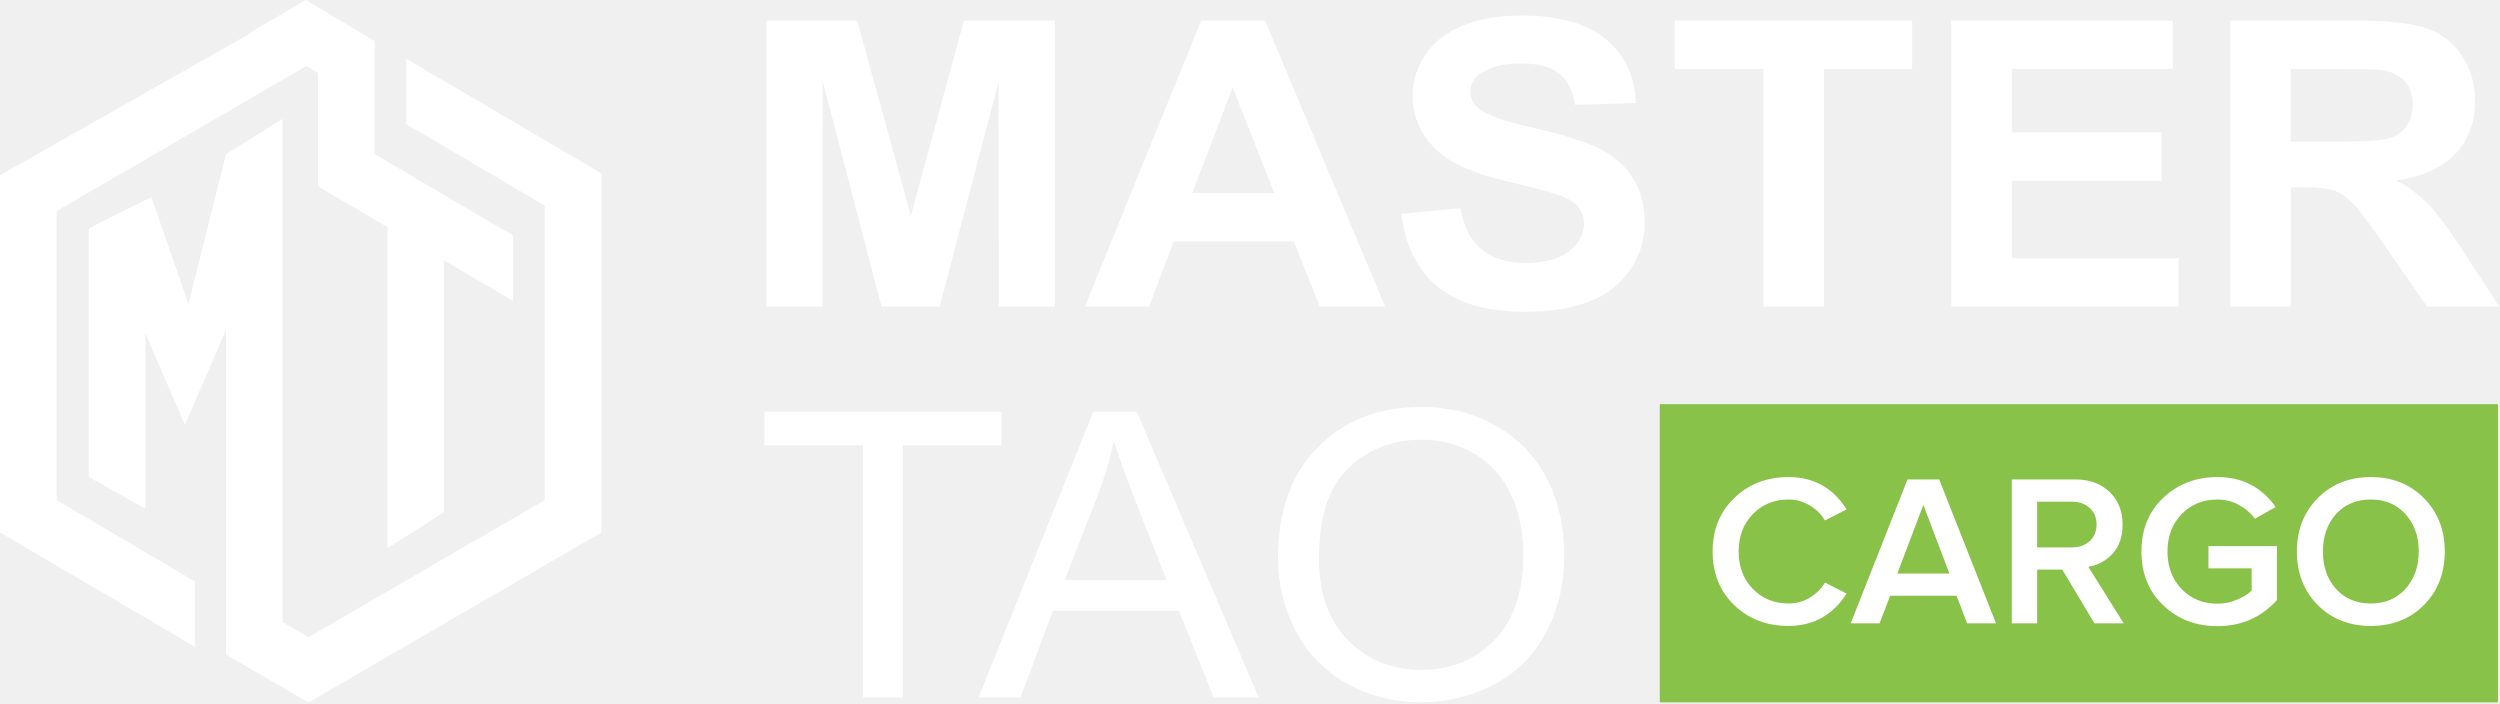
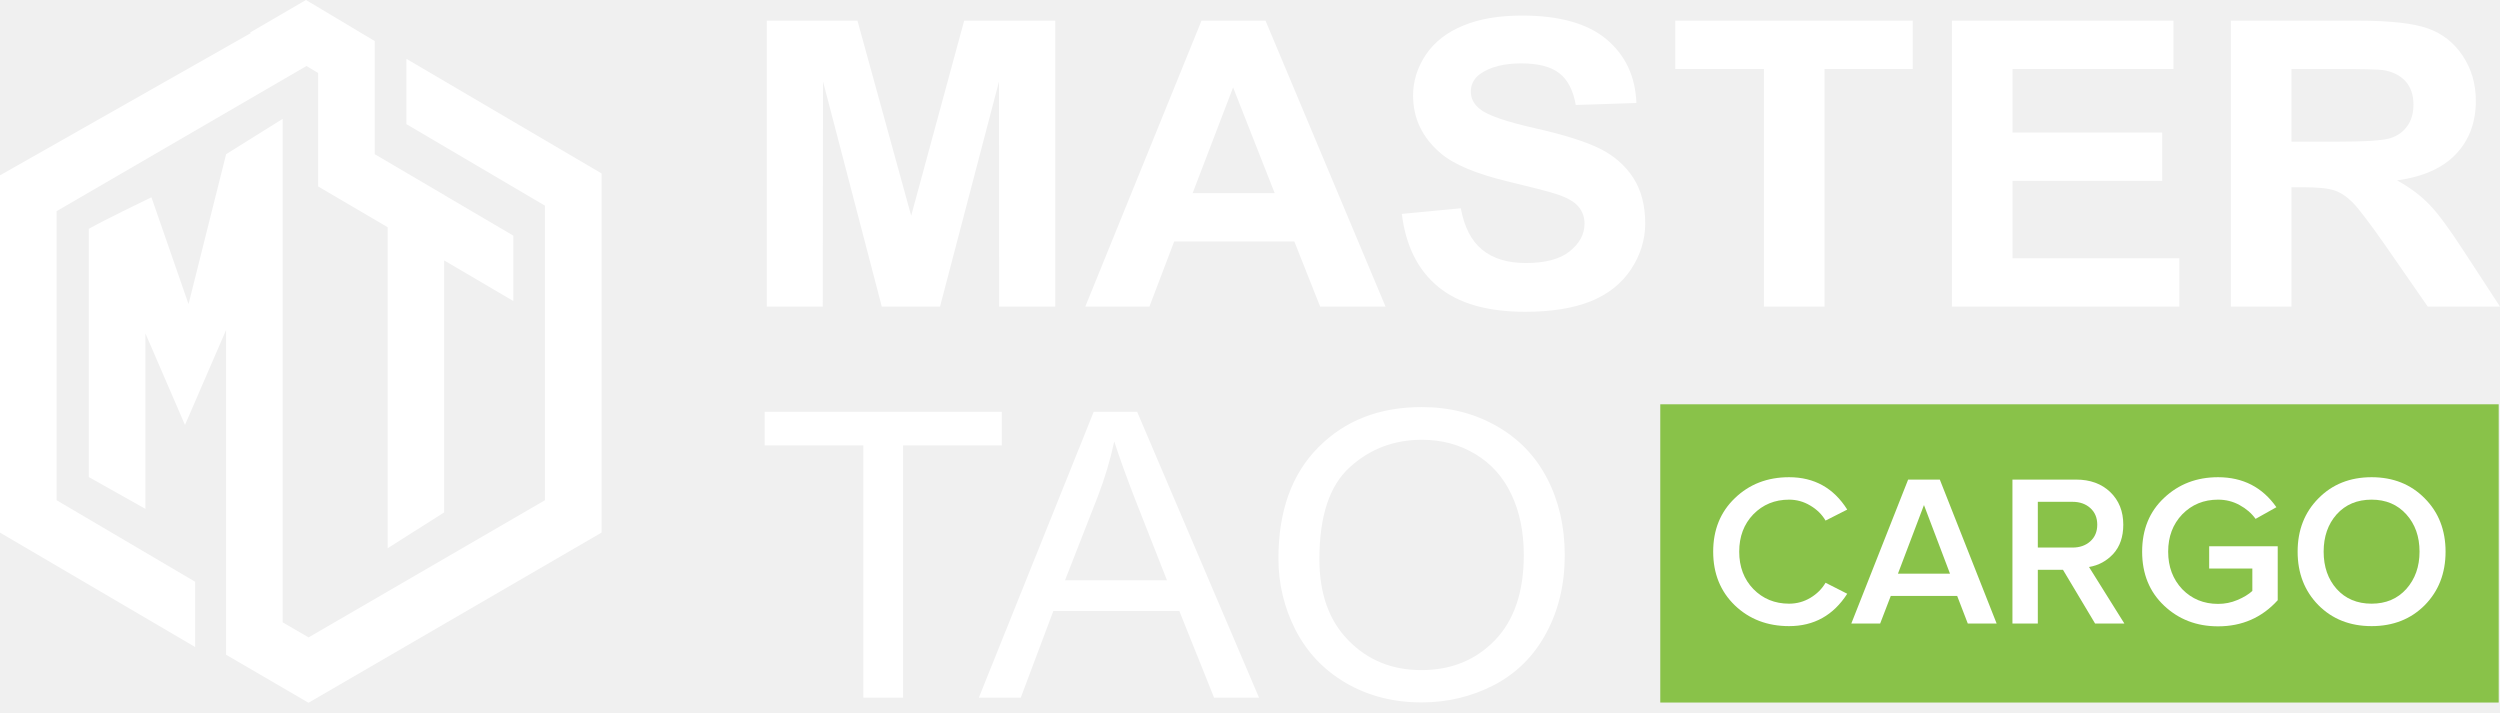
- <svg xmlns="http://www.w3.org/2000/svg" width="1407" height="396" viewBox="0 0 1407 396" fill="none">
-   <path fill-rule="evenodd" clip-rule="evenodd" d="M31.846 118.806V281.446L109.781 327.312V364.024L0.075 299.699H0V98.65L141.142 18.608L140.658 18.328L172.149 0L210.837 23.12V24.313V86.755L249.469 109.446H249.898V109.726L288.792 132.566V169.352L249.898 146.512V288.288L218.109 308.443V127.83L179.066 104.934H178.992V41.075L172.447 37.122L31.846 118.806ZM338.387 97.532H338.462V299.643L173.64 395.348V395.422L127.196 368.368V185.685L104.076 239.103L81.814 187.587V286.312L49.968 268.413V128.743C62.162 121.975 75.624 115.785 85.207 110.993L106.071 171.105L127.215 86.755L159.041 66.879V350.152L173.622 358.617L306.598 281.446V115.711L228.662 69.844V33.113L338.387 97.532Z" fill="white" />
-   <path d="M431.41 172.505V11.636H482.423L512.646 121.362L542.459 11.636H593.696V172.523H562.13L562.055 45.887L528.867 172.523H496.108L463.051 45.868L462.901 172.505H431.41ZM779.53 172.505H742.744L728.219 135.867H660.631L646.685 172.505H610.607L675.995 11.617H711.998L779.53 172.505ZM717.163 108.664L693.763 49.187L670.998 108.664H717.163ZM788.685 120.355L821.873 117.185C823.849 127.831 827.858 135.569 833.917 140.51C840.052 145.507 848.218 147.987 858.51 147.987C869.436 147.987 877.677 145.805 883.177 141.368C888.678 136.93 891.493 131.784 891.493 125.874C891.493 122.07 890.3 118.826 887.969 116.141C885.713 113.456 881.63 111.144 875.775 109.242C871.823 107.9 862.817 105.569 848.721 102.195C830.543 97.832 817.864 92.537 810.518 86.197C800.151 77.322 795.024 66.546 795.024 53.718C795.024 45.551 797.485 37.87 802.277 30.673C807.143 23.55 814.116 18.125 823.271 14.396C832.426 10.592 843.352 8.765 856.329 8.765C877.397 8.765 893.246 13.202 903.892 22.152C914.538 31.101 920.094 43.016 920.672 57.95L886.571 59.069C885.098 50.753 881.984 44.768 877.267 41.17C872.55 37.497 865.353 35.669 855.918 35.669C846.13 35.669 838.448 37.646 832.873 41.524C829.349 44.06 827.522 47.379 827.522 51.592C827.522 55.396 829.219 58.64 832.594 61.325C836.826 64.849 847.249 68.447 863.749 72.176C880.231 75.849 892.425 79.783 900.331 83.736C908.292 87.745 914.426 93.171 918.938 100.088C923.376 106.986 925.632 115.582 925.632 125.743C925.632 134.898 922.947 143.568 917.596 151.604C912.245 159.64 904.638 165.625 894.83 169.577C885.042 173.456 872.848 175.432 858.193 175.432C836.919 175.432 820.568 170.789 809.138 161.336C797.709 151.939 790.941 138.329 788.685 120.355ZM992.418 172.505V38.82H942.524V11.636H1076.13V38.839H1026.52V172.523H992.418V172.505ZM1098.19 172.505V11.636H1222.85V38.839H1132.29V74.563H1216.51V101.766H1132.29V145.32H1226.15V172.523H1098.19V172.505ZM1255.13 172.505V11.636H1326.72C1344.7 11.636 1357.8 13.109 1365.97 15.999C1374.14 18.889 1380.7 24.035 1385.57 31.363C1390.51 38.764 1392.97 47.211 1392.97 56.738C1392.97 68.858 1389.24 78.795 1381.84 86.626C1374.43 94.513 1363.38 99.454 1348.65 101.486C1355.98 105.569 1362.04 110.081 1366.75 115.022C1371.54 119.889 1377.96 128.615 1386.07 141.088L1406.58 172.523H1365.91L1341.53 137.34C1332.78 124.867 1326.8 117.036 1323.55 113.81C1320.31 110.585 1316.93 108.31 1313.34 107.117C1309.66 105.924 1303.96 105.364 1296.14 105.364H1289.25V172.523H1255.13V172.505ZM1289.23 79.709H1314.38C1330.66 79.709 1340.8 79.075 1344.9 77.733C1349 76.39 1352.15 74.134 1354.41 70.89C1356.74 67.72 1357.86 63.637 1357.86 58.845C1357.86 53.419 1356.39 49.056 1353.35 45.663C1350.31 42.344 1346.02 40.237 1340.52 39.398C1337.78 39.044 1329.52 38.839 1315.72 38.839H1289.23V79.709ZM485.741 392.515V250.59H430.217V231.702H563.621V250.59H508.097V392.515H485.741ZM550.719 392.515L615.343 231.702H639.786L708.344 392.515H683.042L663.521 343.759H592.633L574.305 392.515H550.719ZM599.196 326.493H656.567L639.022 281.895C633.745 268.358 629.718 257.153 626.902 248.352C624.646 258.85 621.551 269.142 617.673 279.284L599.196 326.493ZM719.27 314.225C719.27 287.581 726.746 266.736 741.755 251.653C756.765 236.494 776.137 229.036 799.89 229.036C815.459 229.036 829.48 232.56 841.953 239.683C854.427 246.73 863.936 256.594 870.499 269.272C877.043 281.951 880.362 296.326 880.362 312.398C880.362 328.675 876.913 343.255 869.995 356.083C863.097 368.985 853.364 378.699 840.741 385.337C828.063 391.956 814.377 395.2 799.797 395.2C783.874 395.2 769.779 391.527 757.231 384.274C744.757 376.947 735.323 367.009 728.834 354.33C722.439 341.708 719.27 328.395 719.27 314.225ZM742.315 314.654C742.315 333.97 747.74 349.259 758.666 360.315C769.518 371.446 783.184 377.021 799.685 377.021C816.466 377.021 830.207 371.446 841.114 360.185C851.891 348.979 857.317 332.982 857.317 312.342C857.317 299.309 854.986 287.898 850.344 278.166C845.757 268.433 838.989 260.826 830.039 255.475C821.09 250.124 811.152 247.439 800.021 247.439C784.229 247.439 770.711 252.585 759.356 262.933C747.964 273.281 742.315 290.471 742.315 314.654Z" fill="white" />
-   <rect x="934.127" y="227.471" width="471.717" height="167.805" fill="#89C249" />
-   <path d="M1006.58 352.274C994.377 352.274 984.206 348.388 976.07 340.617C967.934 332.765 963.866 322.687 963.866 310.383C963.866 298.079 967.934 288.042 976.07 280.271C984.206 272.419 994.377 268.493 1006.58 268.493C1020.74 268.493 1031.64 274.564 1039.29 286.706L1027.08 292.899C1025.05 289.418 1022.16 286.585 1018.42 284.399C1014.76 282.214 1010.81 281.121 1006.58 281.121C998.526 281.121 991.814 283.873 986.444 289.377C981.155 294.882 978.511 301.884 978.511 310.383C978.511 318.883 981.155 325.885 986.444 331.389C991.814 336.894 998.526 339.646 1006.58 339.646C1010.89 339.646 1014.88 338.553 1018.54 336.368C1022.2 334.182 1025.05 331.349 1027.08 327.868L1039.29 334.061C1031.48 346.203 1020.57 352.274 1006.58 352.274Z" fill="white" />
-   <path d="M1123.35 350.817H1107.11L1101.13 335.275H1063.79L1057.81 350.817H1041.58L1073.55 269.829H1091.37L1123.35 350.817ZM1097.11 322.768L1082.46 284.156L1067.82 322.768H1097.11Z" fill="white" />
-   <path d="M1195.21 350.817H1178.73L1160.67 320.583H1146.51V350.817H1132.24V269.829H1167.99C1175.97 269.829 1182.4 272.176 1187.28 276.871C1192.16 281.566 1194.6 287.678 1194.6 295.206C1194.6 302.005 1192.73 307.469 1188.99 311.598C1185.24 315.645 1180.69 318.114 1175.32 319.004L1195.21 350.817ZM1166.04 308.076C1170.11 308.076 1173.45 306.903 1176.05 304.555C1178.65 302.208 1179.95 299.091 1179.95 295.206C1179.95 291.32 1178.65 288.204 1176.05 285.856C1173.45 283.509 1170.11 282.335 1166.04 282.335H1146.51V308.076H1166.04Z" fill="white" />
-   <path d="M1247.92 352.395C1235.88 352.395 1225.75 348.51 1217.53 340.739C1209.32 332.968 1205.21 322.849 1205.21 310.383C1205.21 297.917 1209.32 287.839 1217.53 280.149C1225.75 272.378 1235.88 268.493 1247.92 268.493C1261.92 268.493 1272.86 274.119 1280.75 285.371L1269.04 291.927C1266.76 288.77 1263.75 286.18 1260 284.156C1256.34 282.133 1252.32 281.121 1247.92 281.121C1239.87 281.121 1233.16 283.873 1227.79 289.377C1222.5 294.882 1219.85 301.884 1219.85 310.383C1219.85 318.883 1222.5 325.925 1227.79 331.511C1233.16 337.015 1239.87 339.767 1247.92 339.767C1251.75 339.767 1255.37 339.039 1258.78 337.582C1262.28 336.125 1265.09 334.425 1267.21 332.482V319.854H1242.92V307.348H1281.48V337.703C1272.62 347.498 1261.43 352.395 1247.92 352.395Z" fill="white" />
-   <path d="M1364.2 340.496C1356.39 348.348 1346.43 352.274 1334.3 352.274C1322.18 352.274 1312.21 348.348 1304.4 340.496C1296.59 332.563 1292.69 322.526 1292.69 310.383C1292.69 298.241 1296.59 288.244 1304.4 280.392C1312.21 272.459 1322.18 268.493 1334.3 268.493C1346.43 268.493 1356.39 272.459 1364.2 280.392C1372.01 288.244 1375.92 298.241 1375.92 310.383C1375.92 322.526 1372.01 332.563 1364.2 340.496ZM1334.3 339.646C1342.36 339.646 1348.87 336.894 1353.83 331.389C1358.79 325.804 1361.27 318.802 1361.27 310.383C1361.27 301.884 1358.79 294.882 1353.83 289.377C1348.87 283.873 1342.36 281.121 1334.3 281.121C1326.17 281.121 1319.62 283.873 1314.65 289.377C1309.77 294.882 1307.33 301.884 1307.33 310.383C1307.33 318.883 1309.77 325.885 1314.65 331.389C1319.62 336.894 1326.17 339.646 1334.3 339.646Z" fill="white" />
+ <svg xmlns="http://www.w3.org/2000/svg" width="172" height="49" viewBox="0 0 172 49" fill="none">
+   <path fill-rule="evenodd" clip-rule="evenodd" d="M3.894 14.528V34.416L13.425 40.025V44.514L0.009 36.648H0V12.063L17.259 2.275L17.2 2.241L21.051 0L25.782 2.827V2.973V10.609L30.506 13.383H30.558V13.418L35.315 16.211V20.709L30.558 17.916V35.253L26.671 37.718V15.632L21.897 12.832H21.888V5.023L21.087 4.539L3.894 14.528ZM41.379 11.927H41.388V36.641L21.233 48.344V48.354L15.554 45.045V22.706L12.727 29.238L10.005 22.939V35.011L6.11 32.822V15.743C7.601 14.916 9.248 14.159 10.419 13.573L12.971 20.923L15.556 10.609L19.448 8.178V42.818L21.231 43.853L37.492 34.416V14.149L27.962 8.541V4.049L41.379 11.927Z" fill="white" />
+   <path d="M52.755 21.094V1.422H58.993L62.689 14.84L66.335 1.422H72.6V21.096H68.74L68.731 5.611L64.673 21.096H60.667L56.624 5.608L56.606 21.094H52.755ZM95.325 21.094H90.826L89.05 16.614H80.785L79.08 21.094H74.668L82.664 1.42H87.067L95.325 21.094ZM87.698 13.287L84.837 6.014L82.053 13.287H87.698ZM96.444 14.717L100.502 14.329C100.744 15.631 101.234 16.577 101.975 17.182C102.725 17.793 103.724 18.096 104.983 18.096C106.319 18.096 107.326 17.829 107.999 17.287C108.672 16.744 109.016 16.115 109.016 15.392C109.016 14.927 108.87 14.53 108.585 14.202C108.309 13.873 107.81 13.591 107.094 13.358C106.611 13.194 105.509 12.909 103.786 12.496C101.563 11.963 100.012 11.315 99.114 10.54C97.846 9.455 97.219 8.137 97.219 6.568C97.219 5.57 97.52 4.63 98.106 3.75C98.701 2.879 99.554 2.216 100.673 1.76C101.793 1.295 103.129 1.071 104.716 1.071C107.292 1.071 109.23 1.614 110.532 2.708C111.834 3.803 112.513 5.26 112.584 7.086L108.414 7.223C108.234 6.206 107.853 5.474 107.276 5.034C106.699 4.585 105.819 4.361 104.666 4.361C103.469 4.361 102.529 4.603 101.848 5.077C101.417 5.387 101.193 5.793 101.193 6.308C101.193 6.774 101.401 7.17 101.813 7.499C102.331 7.929 103.606 8.369 105.623 8.825C107.639 9.275 109.13 9.756 110.097 10.239C111.07 10.729 111.82 11.393 112.372 12.239C112.915 13.082 113.191 14.133 113.191 15.376C113.191 16.495 112.862 17.555 112.208 18.538C111.554 19.521 110.623 20.253 109.424 20.736C108.227 21.21 106.736 21.452 104.944 21.452C102.342 21.452 100.343 20.884 98.945 19.728C97.548 18.579 96.72 16.915 96.444 14.717ZM121.357 21.094V4.747H115.256V1.422H131.594V4.749H125.527V21.096H121.357V21.094ZM134.292 21.094V1.422H149.536V4.749H138.462V9.117H148.76V12.444H138.462V17.77H149.939V21.096H134.292V21.094ZM153.482 21.094V1.422H162.237C164.435 1.422 166.038 1.603 167.037 1.956C168.035 2.309 168.838 2.939 169.433 3.835C170.037 4.74 170.338 5.773 170.338 6.938C170.338 8.42 169.882 9.635 168.977 10.592C168.072 11.557 166.72 12.161 164.919 12.41C165.815 12.909 166.556 13.461 167.132 14.065C167.718 14.66 168.503 15.727 169.494 17.252L172.002 21.096H167.03L164.048 16.794C162.978 15.269 162.246 14.311 161.85 13.917C161.453 13.522 161.04 13.244 160.6 13.098C160.151 12.952 159.453 12.884 158.498 12.884H157.655V21.096H153.482V21.094ZM157.652 9.747H160.728C162.718 9.747 163.959 9.669 164.46 9.505C164.962 9.341 165.347 9.065 165.623 8.668C165.908 8.281 166.045 7.781 166.045 7.195C166.045 6.532 165.865 5.998 165.493 5.583C165.122 5.178 164.597 4.92 163.925 4.817C163.589 4.774 162.579 4.749 160.892 4.749H157.652V9.747ZM59.399 47.998V30.642H52.609V28.333H68.923V30.642H62.133V47.998H59.399ZM67.345 47.998L75.247 28.333H78.236L86.62 47.998H83.526L81.139 42.036H72.47L70.229 47.998H67.345ZM73.273 39.924H80.288L78.143 34.471C77.498 32.815 77.005 31.445 76.661 30.369C76.385 31.653 76.007 32.911 75.532 34.151L73.273 39.924ZM87.956 38.424C87.956 35.166 88.87 32.617 90.705 30.773C92.541 28.919 94.91 28.007 97.814 28.007C99.718 28.007 101.433 28.438 102.958 29.309C104.483 30.171 105.646 31.377 106.449 32.927C107.249 34.477 107.655 36.235 107.655 38.201C107.655 40.191 107.233 41.974 106.387 43.543C105.544 45.12 104.353 46.308 102.81 47.12C101.259 47.929 99.586 48.326 97.803 48.326C95.856 48.326 94.132 47.877 92.598 46.99C91.073 46.094 89.919 44.879 89.125 43.328C88.343 41.785 87.956 40.157 87.956 38.424ZM90.774 38.477C90.774 40.839 91.437 42.708 92.773 44.06C94.1 45.421 95.772 46.103 97.789 46.103C99.841 46.103 101.522 45.421 102.855 44.044C104.173 42.674 104.837 40.718 104.837 38.194C104.837 36.6 104.552 35.205 103.984 34.015C103.423 32.825 102.596 31.894 101.501 31.24C100.407 30.585 99.192 30.257 97.83 30.257C95.899 30.257 94.246 30.887 92.858 32.152C91.465 33.417 90.774 35.519 90.774 38.477Z" fill="white" />
+   <rect x="114.227" y="27.815" width="57.683" height="20.52" fill="#89C249" />
+   <path d="M123.09 43.077C121.598 43.077 120.354 42.602 119.36 41.652C118.365 40.691 117.867 39.459 117.867 37.955C117.867 36.45 118.365 35.222 119.36 34.272C120.354 33.312 121.598 32.832 123.09 32.832C124.822 32.832 126.155 33.574 127.09 35.059L125.598 35.816C125.349 35.391 124.996 35.044 124.538 34.777C124.09 34.51 123.608 34.376 123.09 34.376C122.106 34.376 121.285 34.713 120.628 35.386C119.981 36.059 119.658 36.915 119.658 37.955C119.658 38.994 119.981 39.85 120.628 40.523C121.285 41.196 122.106 41.533 123.09 41.533C123.618 41.533 124.105 41.399 124.553 41.132C125.001 40.865 125.349 40.518 125.598 40.093L127.09 40.85C126.135 42.335 124.802 43.077 123.09 43.077Z" fill="white" />
+   <path d="M137.369 42.899H135.384L134.653 40.998H130.086L129.355 42.899H127.37L131.28 32.995H133.459L137.369 42.899ZM134.16 39.469L132.369 34.747L130.579 39.469H134.16Z" fill="white" />
+   <path d="M146.157 42.899H144.142L141.933 39.202H140.202V42.899H138.456V32.995H142.829C143.804 32.995 144.59 33.282 145.187 33.856C145.784 34.431 146.082 35.178 146.082 36.099C146.082 36.93 145.853 37.598 145.396 38.103C144.938 38.598 144.381 38.9 143.724 39.009L146.157 42.899ZM142.59 37.672C143.087 37.672 143.495 37.529 143.814 37.242C144.132 36.955 144.291 36.574 144.291 36.099C144.291 35.623 144.132 35.242 143.814 34.955C143.495 34.668 143.087 34.525 142.59 34.525H140.202V37.672H142.59Z" fill="white" />
+   <path d="M152.603 43.092C151.13 43.092 149.892 42.617 148.887 41.666C147.882 40.716 147.379 39.479 147.379 37.955C147.379 36.43 147.882 35.198 148.887 34.257C149.892 33.307 151.13 32.832 152.603 32.832C154.314 32.832 155.652 33.52 156.617 34.896L155.184 35.698C154.906 35.312 154.538 34.995 154.08 34.747C153.632 34.5 153.14 34.376 152.603 34.376C151.618 34.376 150.797 34.713 150.14 35.386C149.494 36.059 149.17 36.915 149.17 37.955C149.17 38.994 149.494 39.855 150.14 40.538C150.797 41.211 151.618 41.548 152.603 41.548C153.07 41.548 153.513 41.459 153.931 41.281C154.359 41.102 154.702 40.894 154.961 40.657V39.113H151.991V37.583H156.707V41.295C155.622 42.493 154.254 43.092 152.603 43.092Z" fill="white" />
+   <path d="M166.822 41.637C165.867 42.597 164.648 43.077 163.166 43.077C161.683 43.077 160.464 42.597 159.509 41.637C158.554 40.667 158.077 39.439 158.077 37.955C158.077 36.47 158.554 35.247 159.509 34.287C160.464 33.317 161.683 32.832 163.166 32.832C164.648 32.832 165.867 33.317 166.822 34.287C167.777 35.247 168.255 36.47 168.255 37.955C168.255 39.439 167.777 40.667 166.822 41.637ZM163.166 41.533C164.151 41.533 164.947 41.196 165.553 40.523C166.16 39.84 166.464 38.984 166.464 37.955C166.464 36.915 166.16 36.059 165.553 35.386C164.947 34.713 164.151 34.376 163.166 34.376C162.171 34.376 161.37 34.713 160.763 35.386C160.166 36.059 159.867 36.915 159.867 37.955C159.867 38.994 160.166 39.85 160.763 40.523C161.37 41.196 162.171 41.533 163.166 41.533Z" fill="white" />
</svg>
